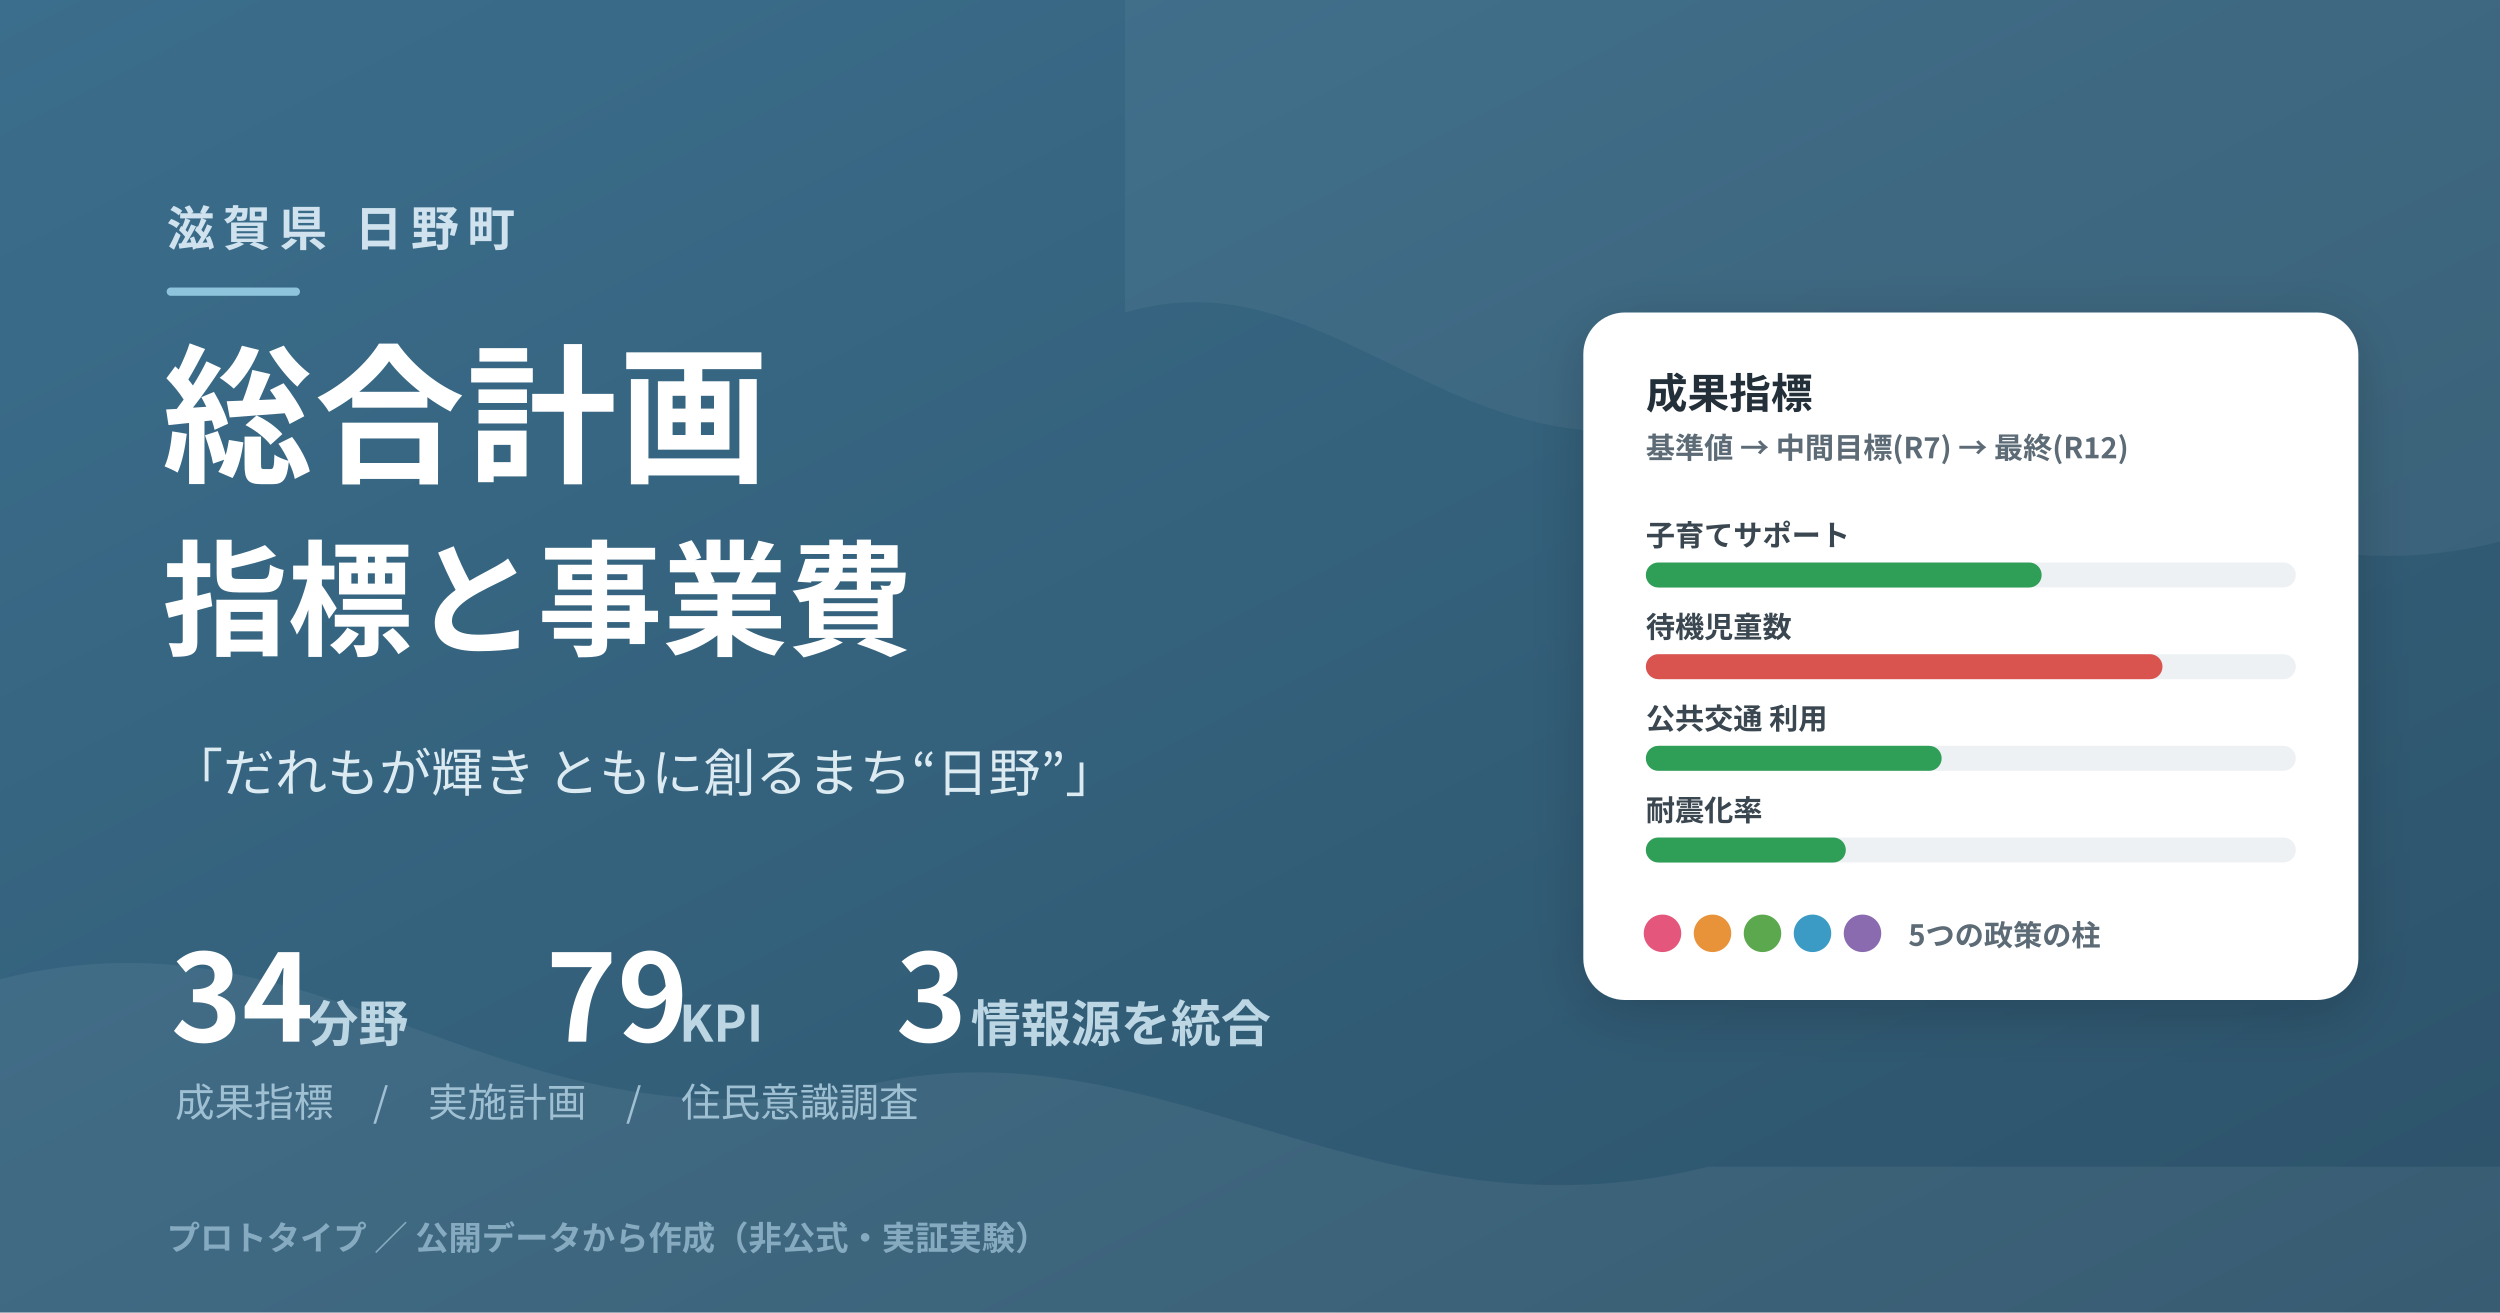
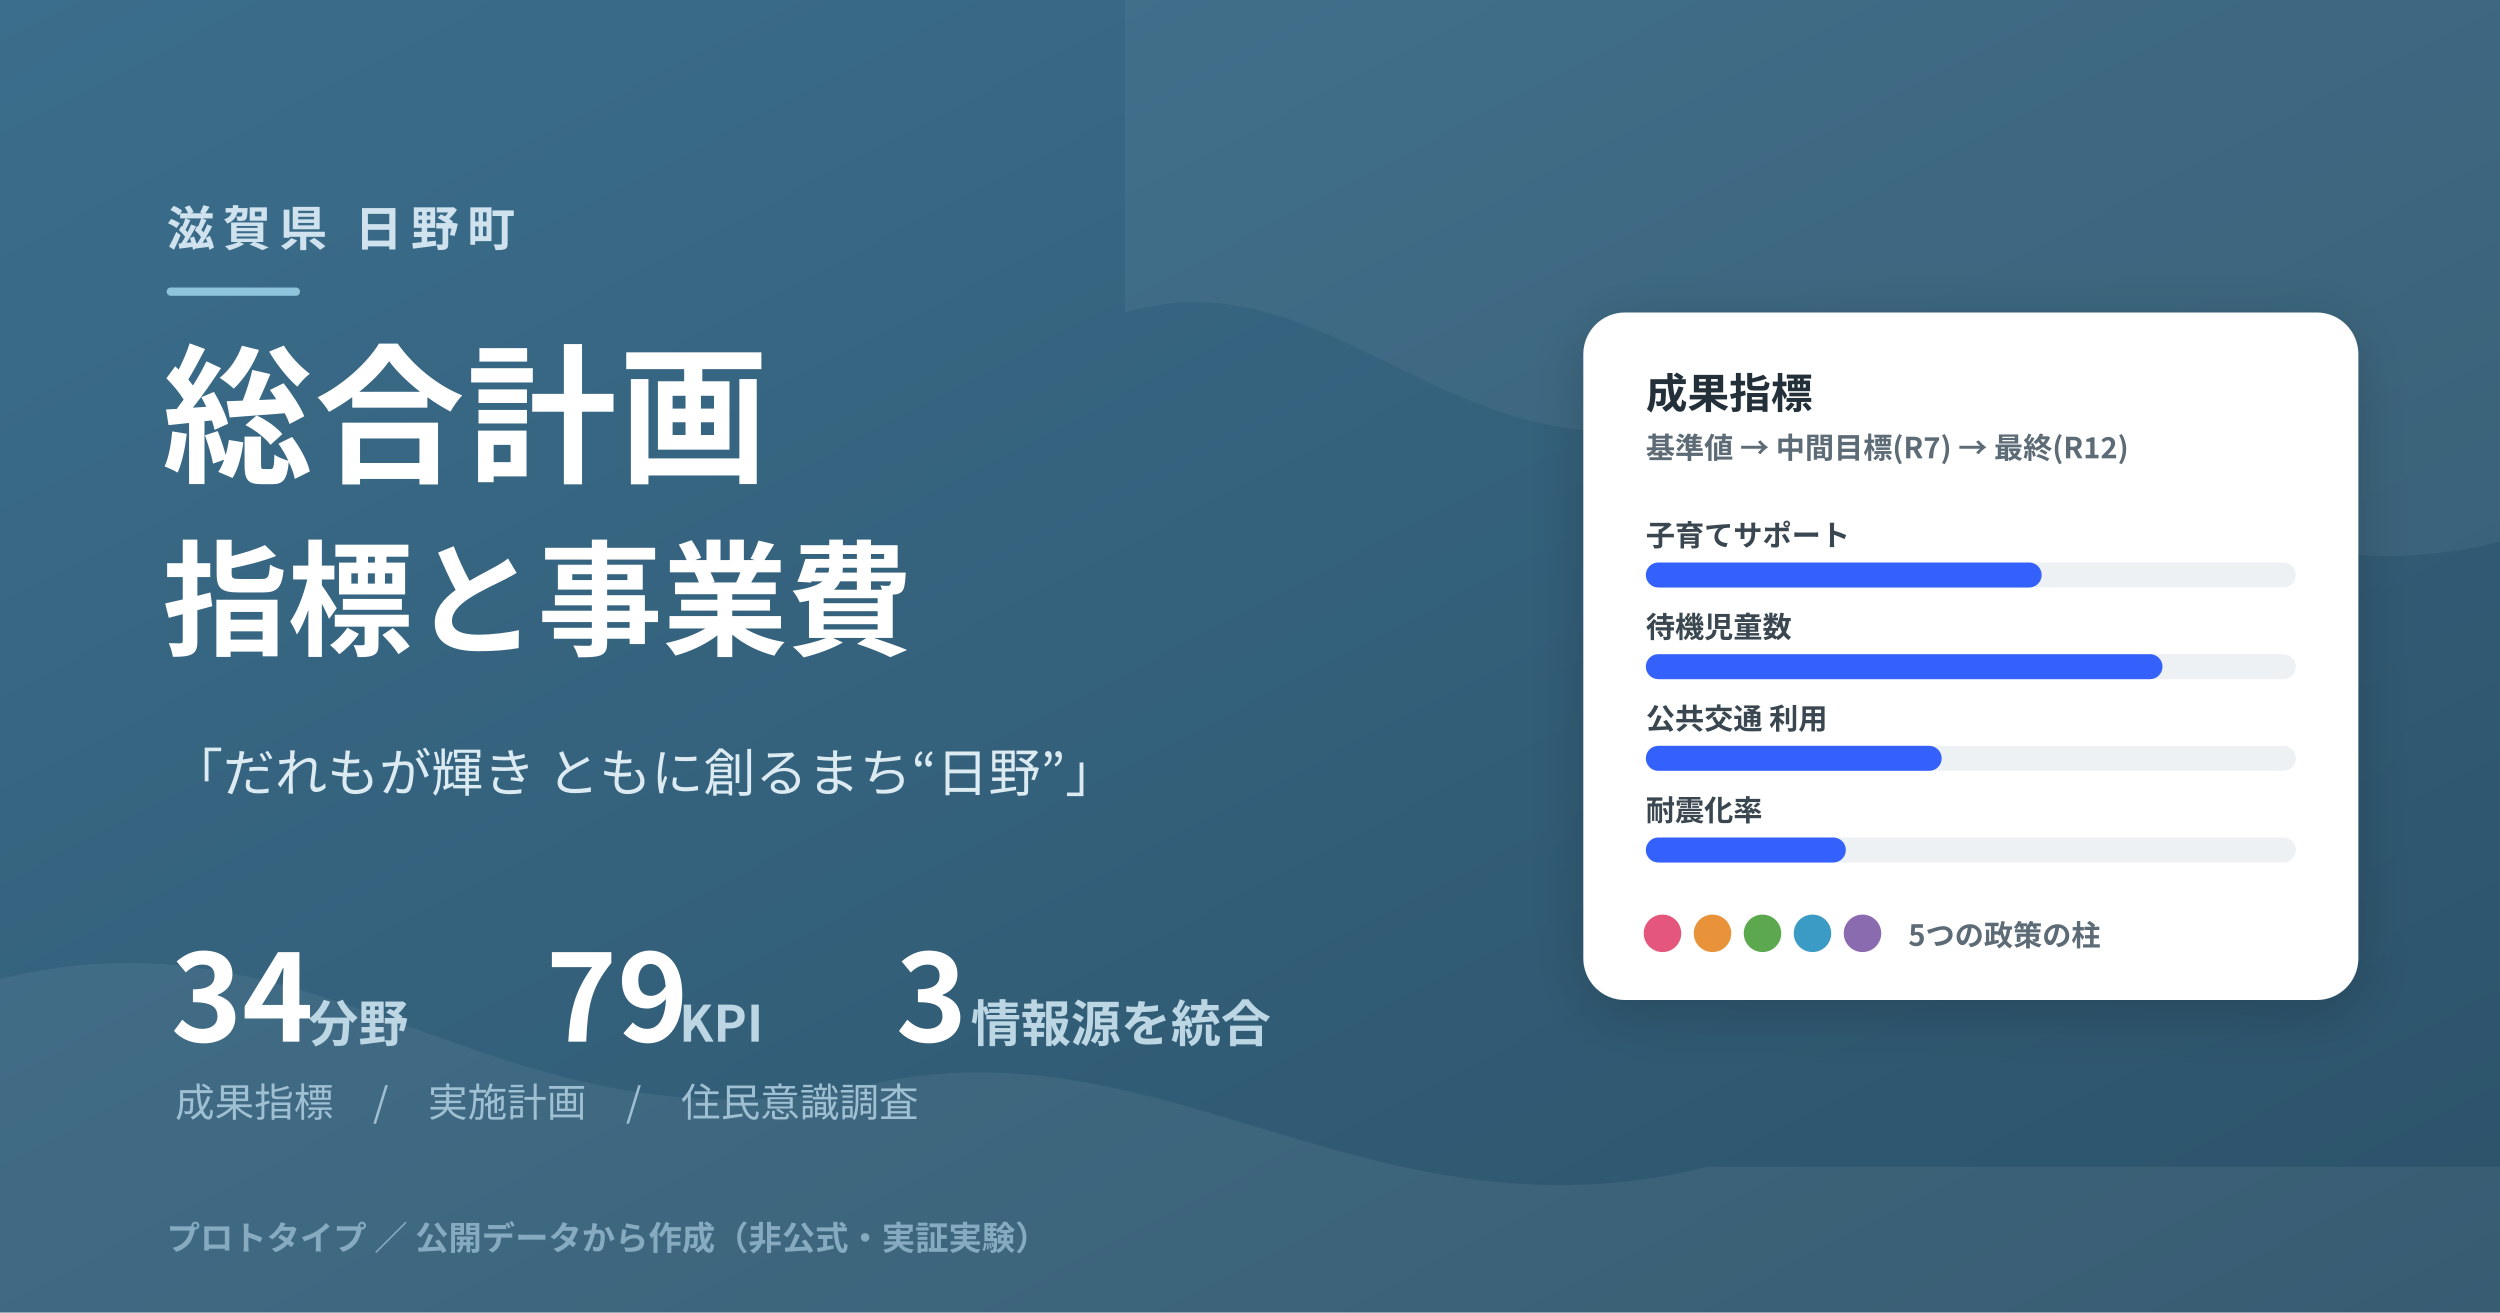
<svg xmlns="http://www.w3.org/2000/svg" width="1200" height="630" viewBox="0 0 1200 630">
  <defs>
    <linearGradient id="bg" x1="0" y1="0" x2="1" y2="1">
      <stop offset="0" stop-color="#3b6e8c" />
      <stop offset="1" stop-color="#2c5269" />
    </linearGradient>
    <linearGradient id="barfade" x1="0" y1="0" x2="1" y2="0">
      <stop offset="0" stop-color="#ffffff" stop-opacity="0.95" />
      <stop offset="1" stop-color="#ffffff" stop-opacity="0.4" />
    </linearGradient>
    <filter id="soft" x="-20%" y="-20%" width="140%" height="140%">
      <feDropShadow dx="0" dy="6" stdDeviation="14" flood-color="#000" flood-opacity="0.18" />
    </filter>
  </defs>
  <rect width="1200" height="630" fill="url(#bg)" />
  <path d="M1200,0 L1200,260 C1040,300 980,150 820,200 C700,236 640,120 540,150 L540,0 Z" fill="#ffffff" opacity="0.05" />
  <path d="M0,630 L0,470 C160,430 240,560 420,520 C560,490 660,600 820,560 L1200,560 L1200,630 Z" fill="#ffffff" opacity="0.06" />
  <g font-family="Noto Sans CJK JP, sans-serif">
    <text x="80" y="118" fill="#cfe2ee" font-size="23" font-weight="700" letter-spacing="4">滋賀県 日野町</text>
    <rect x="80" y="138" width="64" height="4" rx="2" fill="#8fc4dd" />
    <text x="78" y="226" fill="#ffffff" font-size="72" font-weight="900" letter-spacing="1">総合計画</text>
    <text x="78" y="310" fill="#ffffff" font-size="60" font-weight="900" letter-spacing="0">指標と事業費</text>
    <text x="82" y="380" fill="#dceaf2" font-size="25" font-weight="500">「だれもが輝き ともに創るまち“日野”」</text>
    <g font-weight="900">
      <text x="82" y="500" fill="#ffffff" font-size="58">34</text>
      <text x="148" y="500" fill="#bcd6e4" font-size="24" font-weight="700">分野</text>
      <text x="262" y="500" fill="#ffffff" font-size="58">79</text>
      <text x="326" y="500" fill="#bcd6e4" font-size="24" font-weight="700">KPI</text>
      <text x="430" y="500" fill="#ffffff" font-size="58">3</text>
      <text x="466" y="500" fill="#bcd6e4" font-size="24" font-weight="700">情報源を統合</text>
    </g>
    <text x="84" y="536" fill="#9fc0d2" font-size="19" font-weight="500">成果指標　/　実施計画　/　住民意識調査</text>
  </g>
  <g filter="url(#soft)">
    <rect x="760" y="150" width="372" height="330" rx="20" fill="#ffffff" />
  </g>
  <g font-family="Noto Sans CJK JP, sans-serif">
    <text x="790" y="196" fill="#23303a" font-size="20" font-weight="800">成果指標</text>
    <text x="790" y="220" fill="#5c6b75" font-size="14" font-weight="600">基準値 → 中間目標(R7) → 最終(R12)</text>
    <text x="790" y="262" fill="#3a4750" font-size="14" font-weight="700">子育てサポート</text>
    <rect x="790" y="270" width="312" height="12" rx="6" fill="#eef1f3" />
-     <rect x="790" y="270" width="190" height="12" rx="6" fill="#2f9e57" />
+     <rect x="790" y="270" width="190" height="12" rx="6" fill="#3460FB" />
    <text x="790" y="306" fill="#3a4750" font-size="14" font-weight="700">待機児童数</text>
    <rect x="790" y="314" width="312" height="12" rx="6" fill="#eef1f3" />
-     <rect x="790" y="314" width="248" height="12" rx="6" fill="#d9534f" />
+     <rect x="790" y="314" width="248" height="12" rx="6" fill="#3460FB" />
    <text x="790" y="350" fill="#3a4750" font-size="14" font-weight="700">公共交通 利用</text>
    <rect x="790" y="358" width="312" height="12" rx="6" fill="#eef1f3" />
-     <rect x="790" y="358" width="142" height="12" rx="6" fill="#2f9e57" />
+     <rect x="790" y="358" width="142" height="12" rx="6" fill="#3460FB" />
    <text x="790" y="394" fill="#3a4750" font-size="14" font-weight="700">耐震化率</text>
    <rect x="790" y="402" width="312" height="12" rx="6" fill="#eef1f3" />
-     <rect x="790" y="402" width="96" height="12" rx="6" fill="#2f9e57" />
+     <rect x="790" y="402" width="96" height="12" rx="6" fill="#3460FB" />
    <g>
      <circle cx="798" cy="448" r="9" fill="#E4567B" />
      <circle cx="822" cy="448" r="9" fill="#E8923A" />
      <circle cx="846" cy="448" r="9" fill="#5BA84F" />
      <circle cx="870" cy="448" r="9" fill="#3B9BC4" />
      <circle cx="894" cy="448" r="9" fill="#8B6BB0" />
      <text x="916" y="454" fill="#5c6b75" font-size="14" font-weight="700">5つの政策の柱</text>
    </g>
  </g>
  <text x="80" y="600" font-family="Noto Sans CJK JP, sans-serif" fill="#86abc0" font-size="16" font-weight="600">プロトタイプ ／ 公開データから作成（非公式・実証実験）</text>
</svg>
